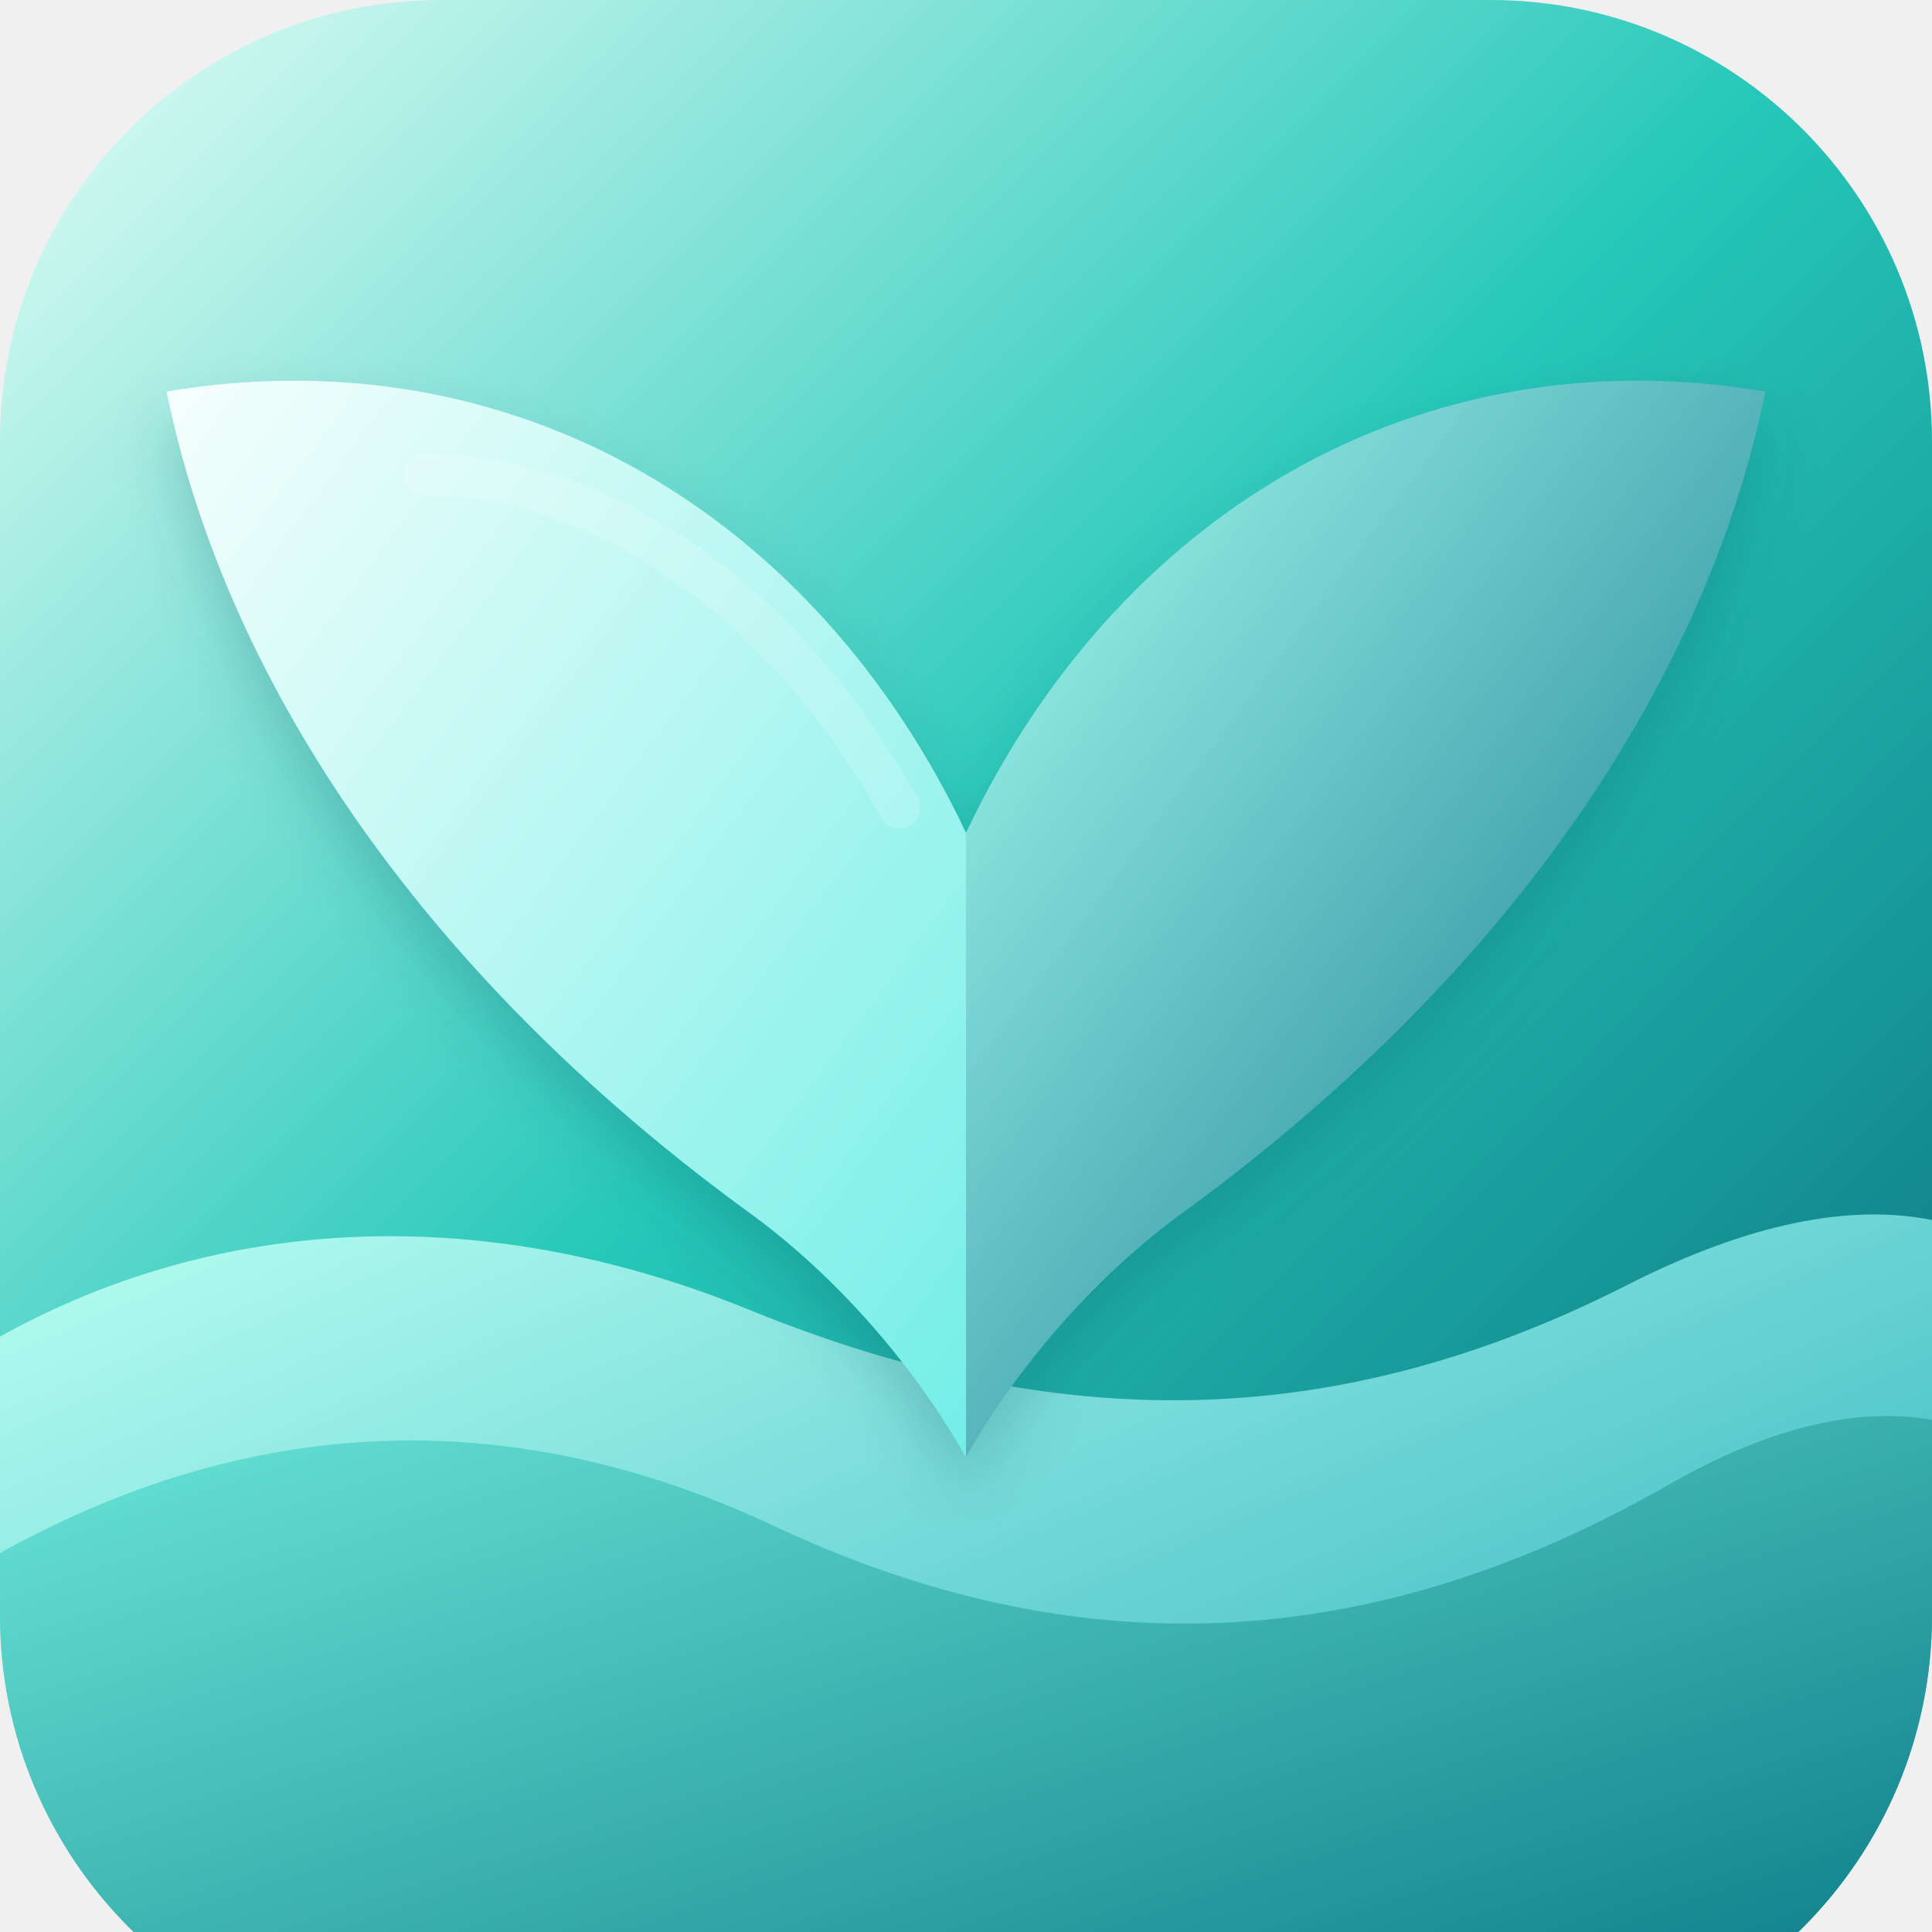
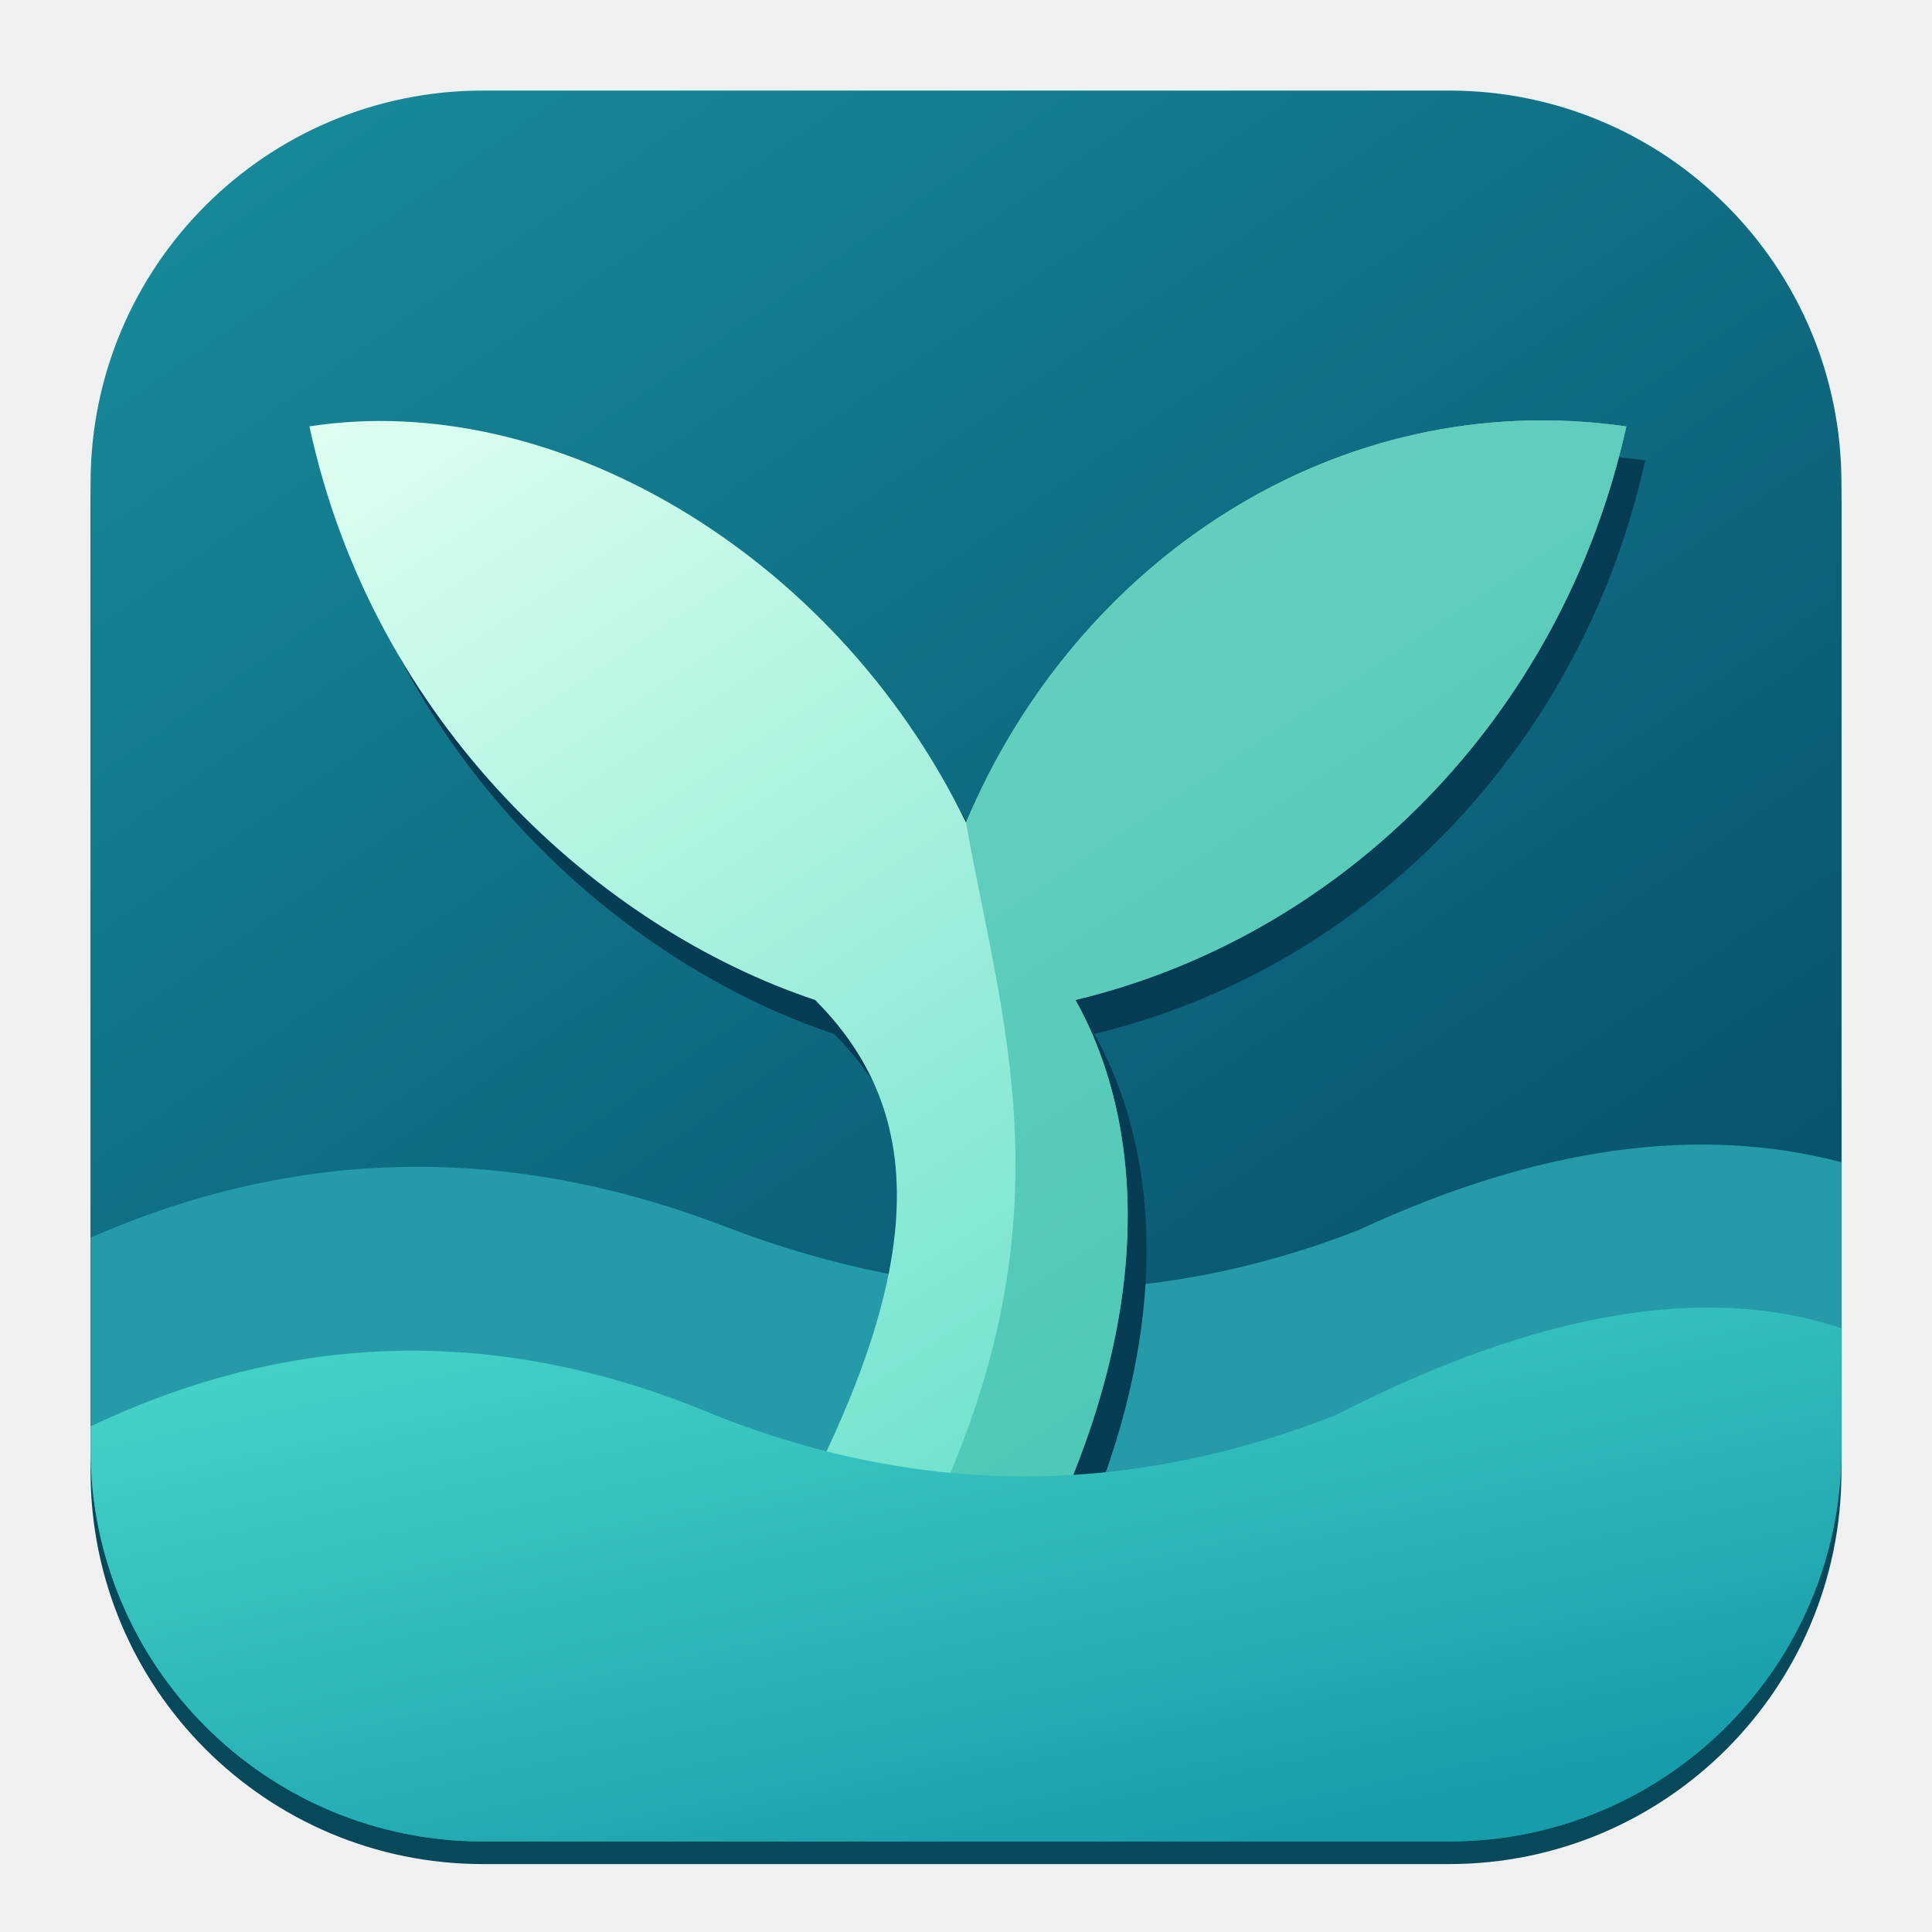
- <svg xmlns="http://www.w3.org/2000/svg" viewBox="0 0 512 512">
+ <svg xmlns="http://www.w3.org/2000/svg" width="1024" height="1024" viewBox="0 0 512 512">
  <defs>
-     <clipPath id="squircleClip">
-       <rect x="24" y="24" width="464" height="464" rx="106" />
+     <linearGradient id="sea" x1="0" y1="0" x2="0.7" y2="1">
+       <stop stop-color="#178E9D" />
+       <stop offset="1" stop-color="#064B67" />
+     </linearGradient>
+     <linearGradient id="tail" x1="0" y1="0" x2="0.7" y2="1">
+       <stop stop-color="#E0FFF0" />
+       <stop offset="1" stop-color="#55DCC5" />
+     </linearGradient>
+     <linearGradient id="wave" x1="0" y1="0" x2="0.7" y2="1">
+       <stop stop-color="#49D8CB" />
+       <stop offset="1" stop-color="#169DAA" />
+     </linearGradient>
+     <clipPath id="shellClip">
+       <rect x="24" y="24" width="464" height="464" rx="104" fill="white" />
    </clipPath>
-     <linearGradient id="base" x1="0" x2="1" y1="0" y2="1">
-       <stop offset="0%" stop-color="#E6FFF8" />
-       <stop offset="48%" stop-color="#26C8BA" />
-       <stop offset="100%" stop-color="#076575" />
-     </linearGradient>
-     <linearGradient id="waveA" x1="0" x2="1" y1="0" y2="1">
-       <stop offset="0%" stop-color="#B8FFF2" />
-       <stop offset="100%" stop-color="#1BA8B7" />
-     </linearGradient>
-     <linearGradient id="waveB" x1="0" x2="1" y1="0" y2="1">
-       <stop offset="0%" stop-color="#6AE6D7" />
-       <stop offset="100%" stop-color="#087684" />
-     </linearGradient>
-     <linearGradient id="tailL" x1="0" x2="1" y1="0" y2="1">
-       <stop offset="0%" stop-color="#F6FFFD" />
-       <stop offset="100%" stop-color="#72EEE7" />
-     </linearGradient>
-     <linearGradient id="tailR" x1="0" x2="1" y1="0" y2="1">
-       <stop offset="0%" stop-color="#A8FFF2" />
-       <stop offset="100%" stop-color="#066D86" />
-     </linearGradient>
-     <filter id="softShadow" x="-10%" y="-10%" width="120%" height="124%" color-interpolation-filters="sRGB">
-       <feDropShadow dx="0" dy="8" stdDeviation="7" flood-color="#034D57" flood-opacity="0.22" />
-     </filter>
  </defs>
-   <g transform="matrix(1.103448 0 0 1.103448 -26.48276 -26.48276)">
-     <rect x="24" y="24" width="464" height="464" rx="106" fill="url(#base)" />
-     <g clip-path="url(#squircleClip)" transform="translate(0 30)">
-       <path d="M24 315C78 285 142 283 205 309C277 338 344 339 416 302C444 288 468 283 488 287V488H24V315Z" fill="url(#waveA)" />
-       <path d="M24 445C93 412 165 409 240 435C330 466 405 459 488 410V488H24V445Z" fill="#045C72" opacity="0.2" />
-     </g>
-     <g filter="url(#softShadow)" transform="translate(0 30)">
-       <path d="M256 344C236 285 209 237 176 199C137 154 101 119 64 88C148 74 220 118 256 194C292 118 364 74 448 88C411 119 375 154 336 199C303 237 276 285 256 344Z" fill="#065E74" opacity="0.2" />
-       <path d="M256 194C220 118 148 74 64 88C79 161 129 231 205 286C228 303 246 326 256 344V194Z" fill="url(#tailL)" />
-       <path d="M256 194C292 118 364 74 448 88C433 161 383 231 307 286C284 303 266 326 256 344V194Z" fill="url(#tailR)" />
-       <path d="M126 108C169 108 213 139 240 188" fill="none" stroke="#FFFFFF" stroke-width="10" stroke-linecap="round" opacity="0.16" />
-     </g>
-     <g clip-path="url(#squircleClip)" transform="translate(0 30)">
-       <path d="M24 367C87 332 150 332 211 361C282 394 352 392 424 351C450 336 471 332 488 335V488H24V367Z" fill="url(#waveB)" />
-     </g>
+   <rect x="24" y="30" width="464" height="464" rx="104" fill="#06495B" />
+   <rect x="24" y="24" width="464" height="464" rx="104" fill="url(#sea)" />
+   <g clip-path="url(#shellClip)">
+     <path d="M24 328 Q106 292 192 325 T360 326 Q431 293 488 308 V488 H24 Z" fill="#259AA8" />
+     <path d="M256 218 C221 146 146 103 82 113 C99 192 159 246 216 265 C251 300 245 350 188 440 L253 449 C313 360 303 297 285 265 C356 248 414 190 431 113 C354 102 285 149 256 218 Z" fill="#063D55" transform="translate(5 9)" />
+     <path d="M256 218 C221 146 146 103 82 113 C99 192 159 246 216 265 C251 300 245 350 188 440 L253 449 C313 360 303 297 285 265 C356 248 414 190 431 113 C354 102 285 149 256 218 Z" fill="url(#tail)" />
+     <path d="M256 218 C285 149 354 102 431 113 C414 190 356 248 285 265 C303 297 313 360 253 449 L222 445 C291 341 267 280 256 218 Z" fill="#3DBCAA" opacity="0.65" />
+     <path d="M24 378 Q104 340 187 374 T354 375 Q434 334 488 352 V488 H24 Z" fill="url(#wave)" />
  </g>
</svg>
